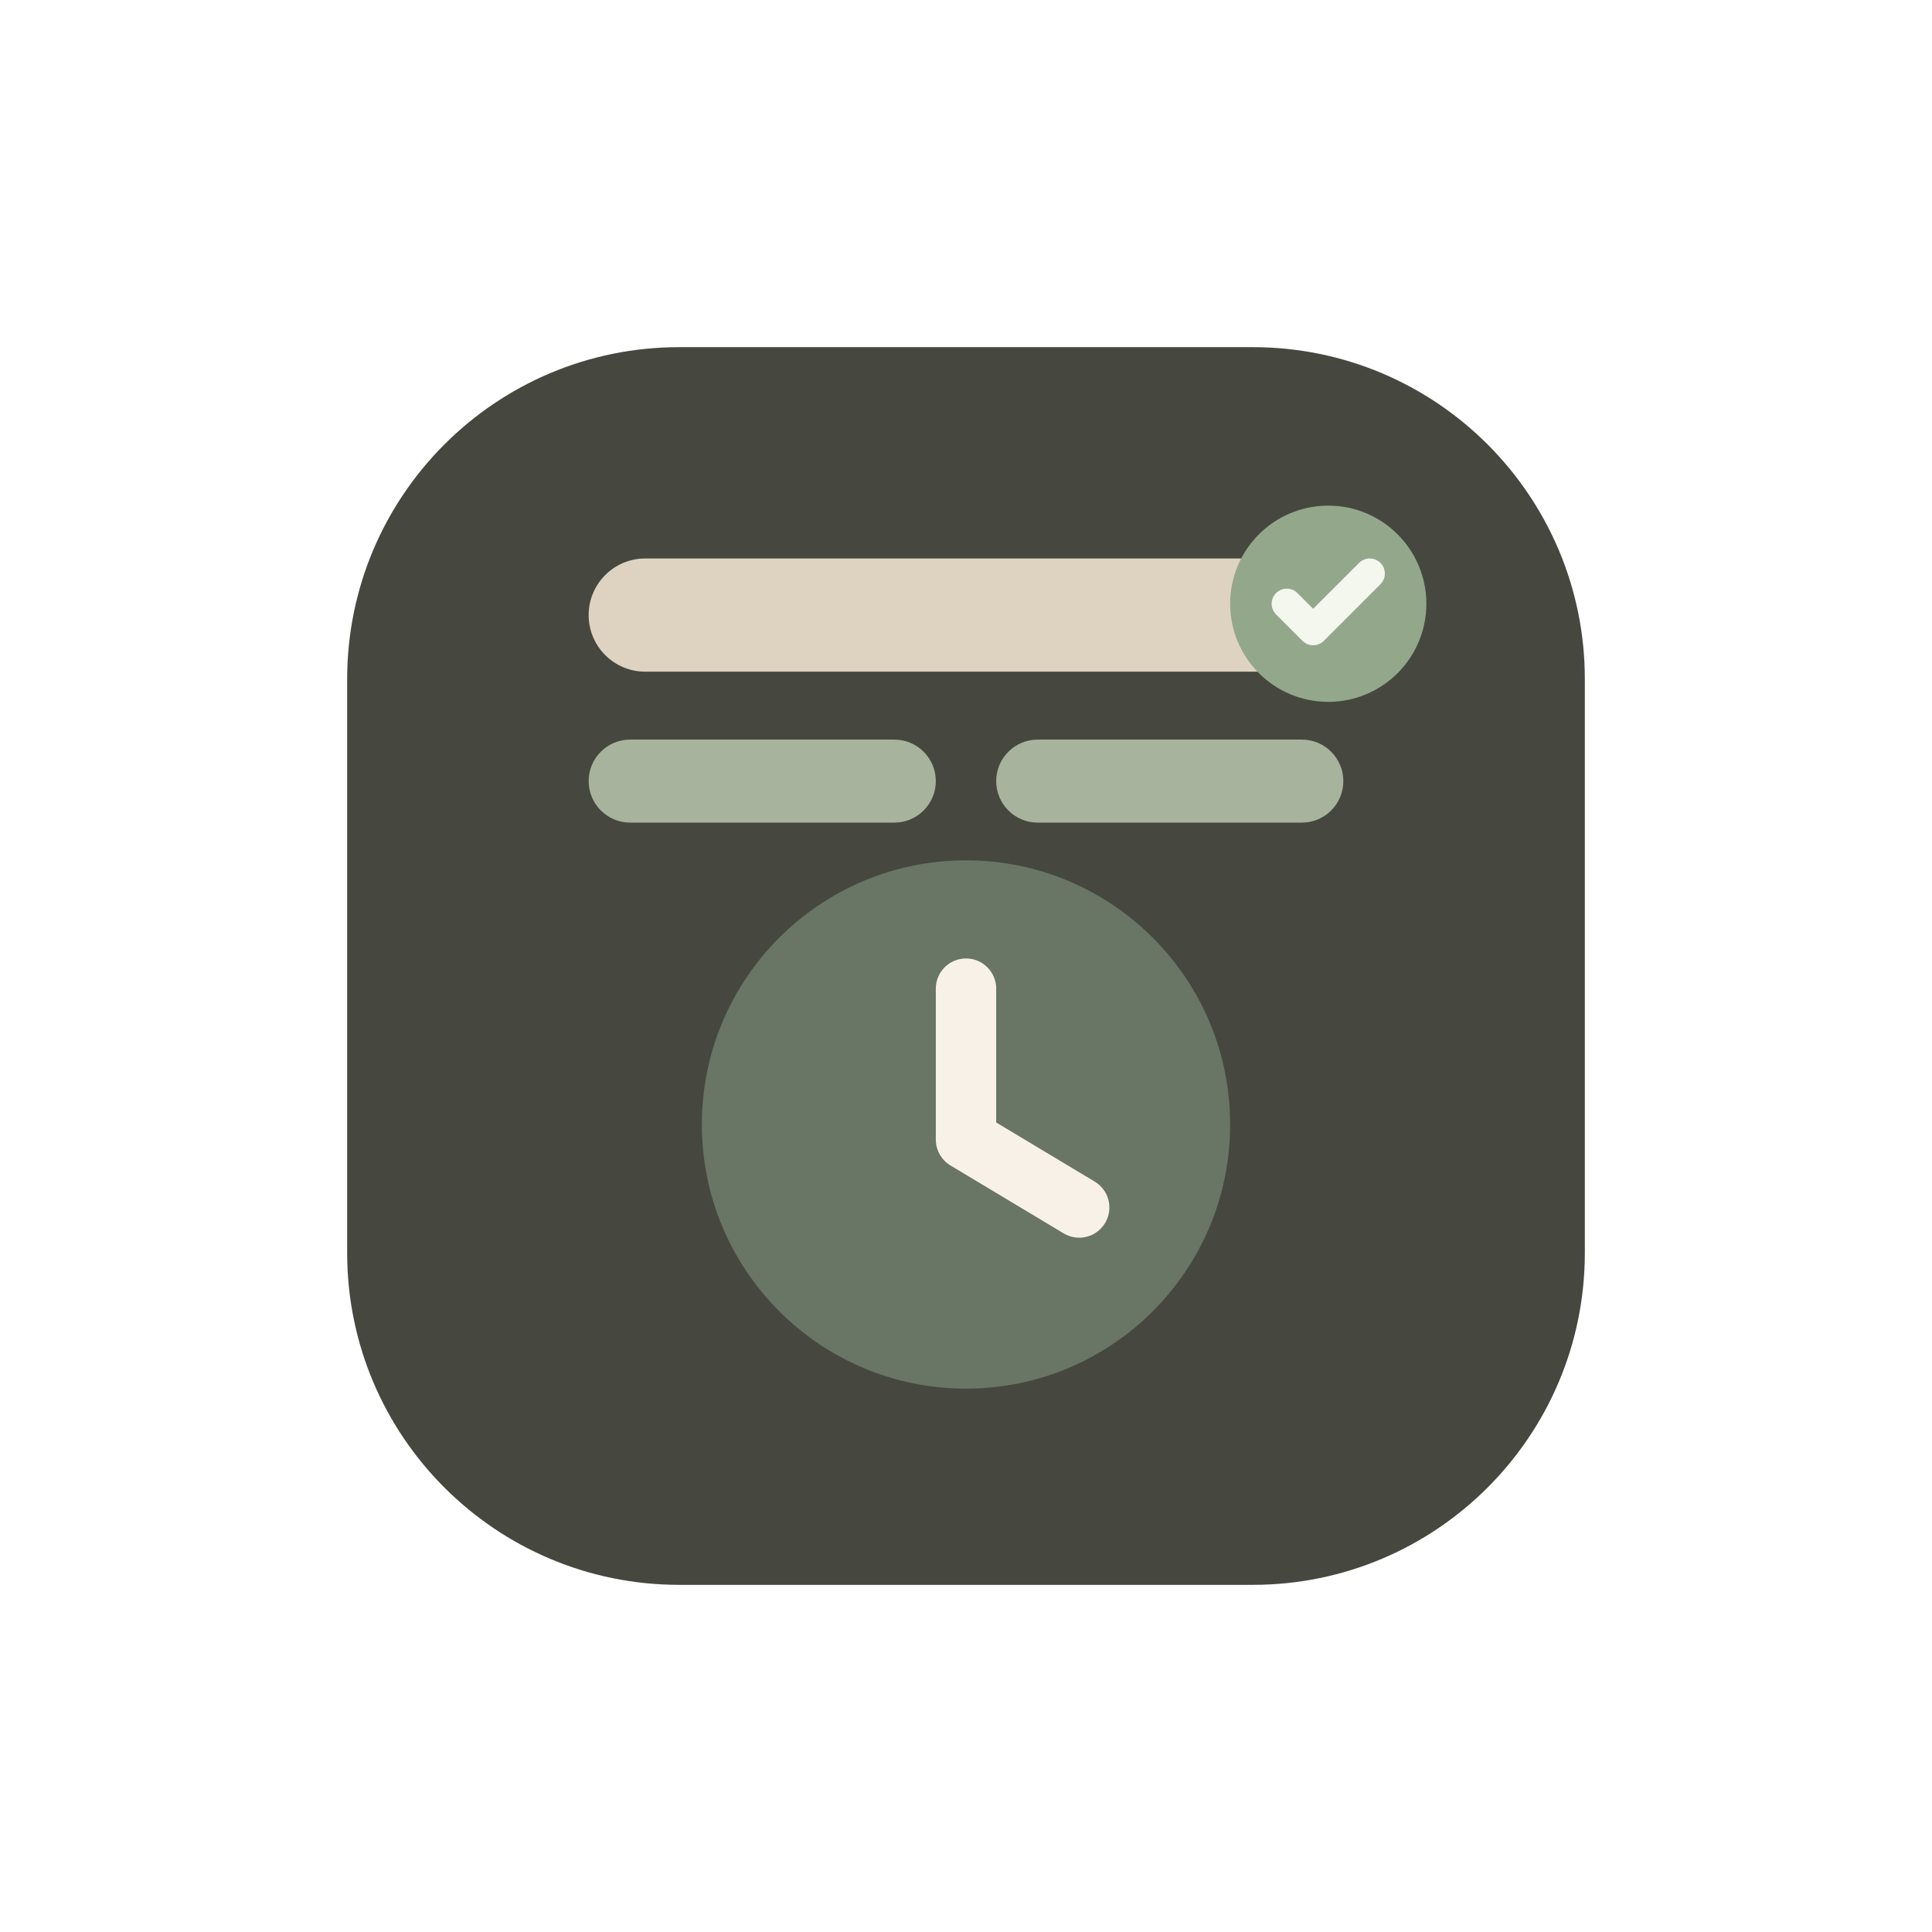
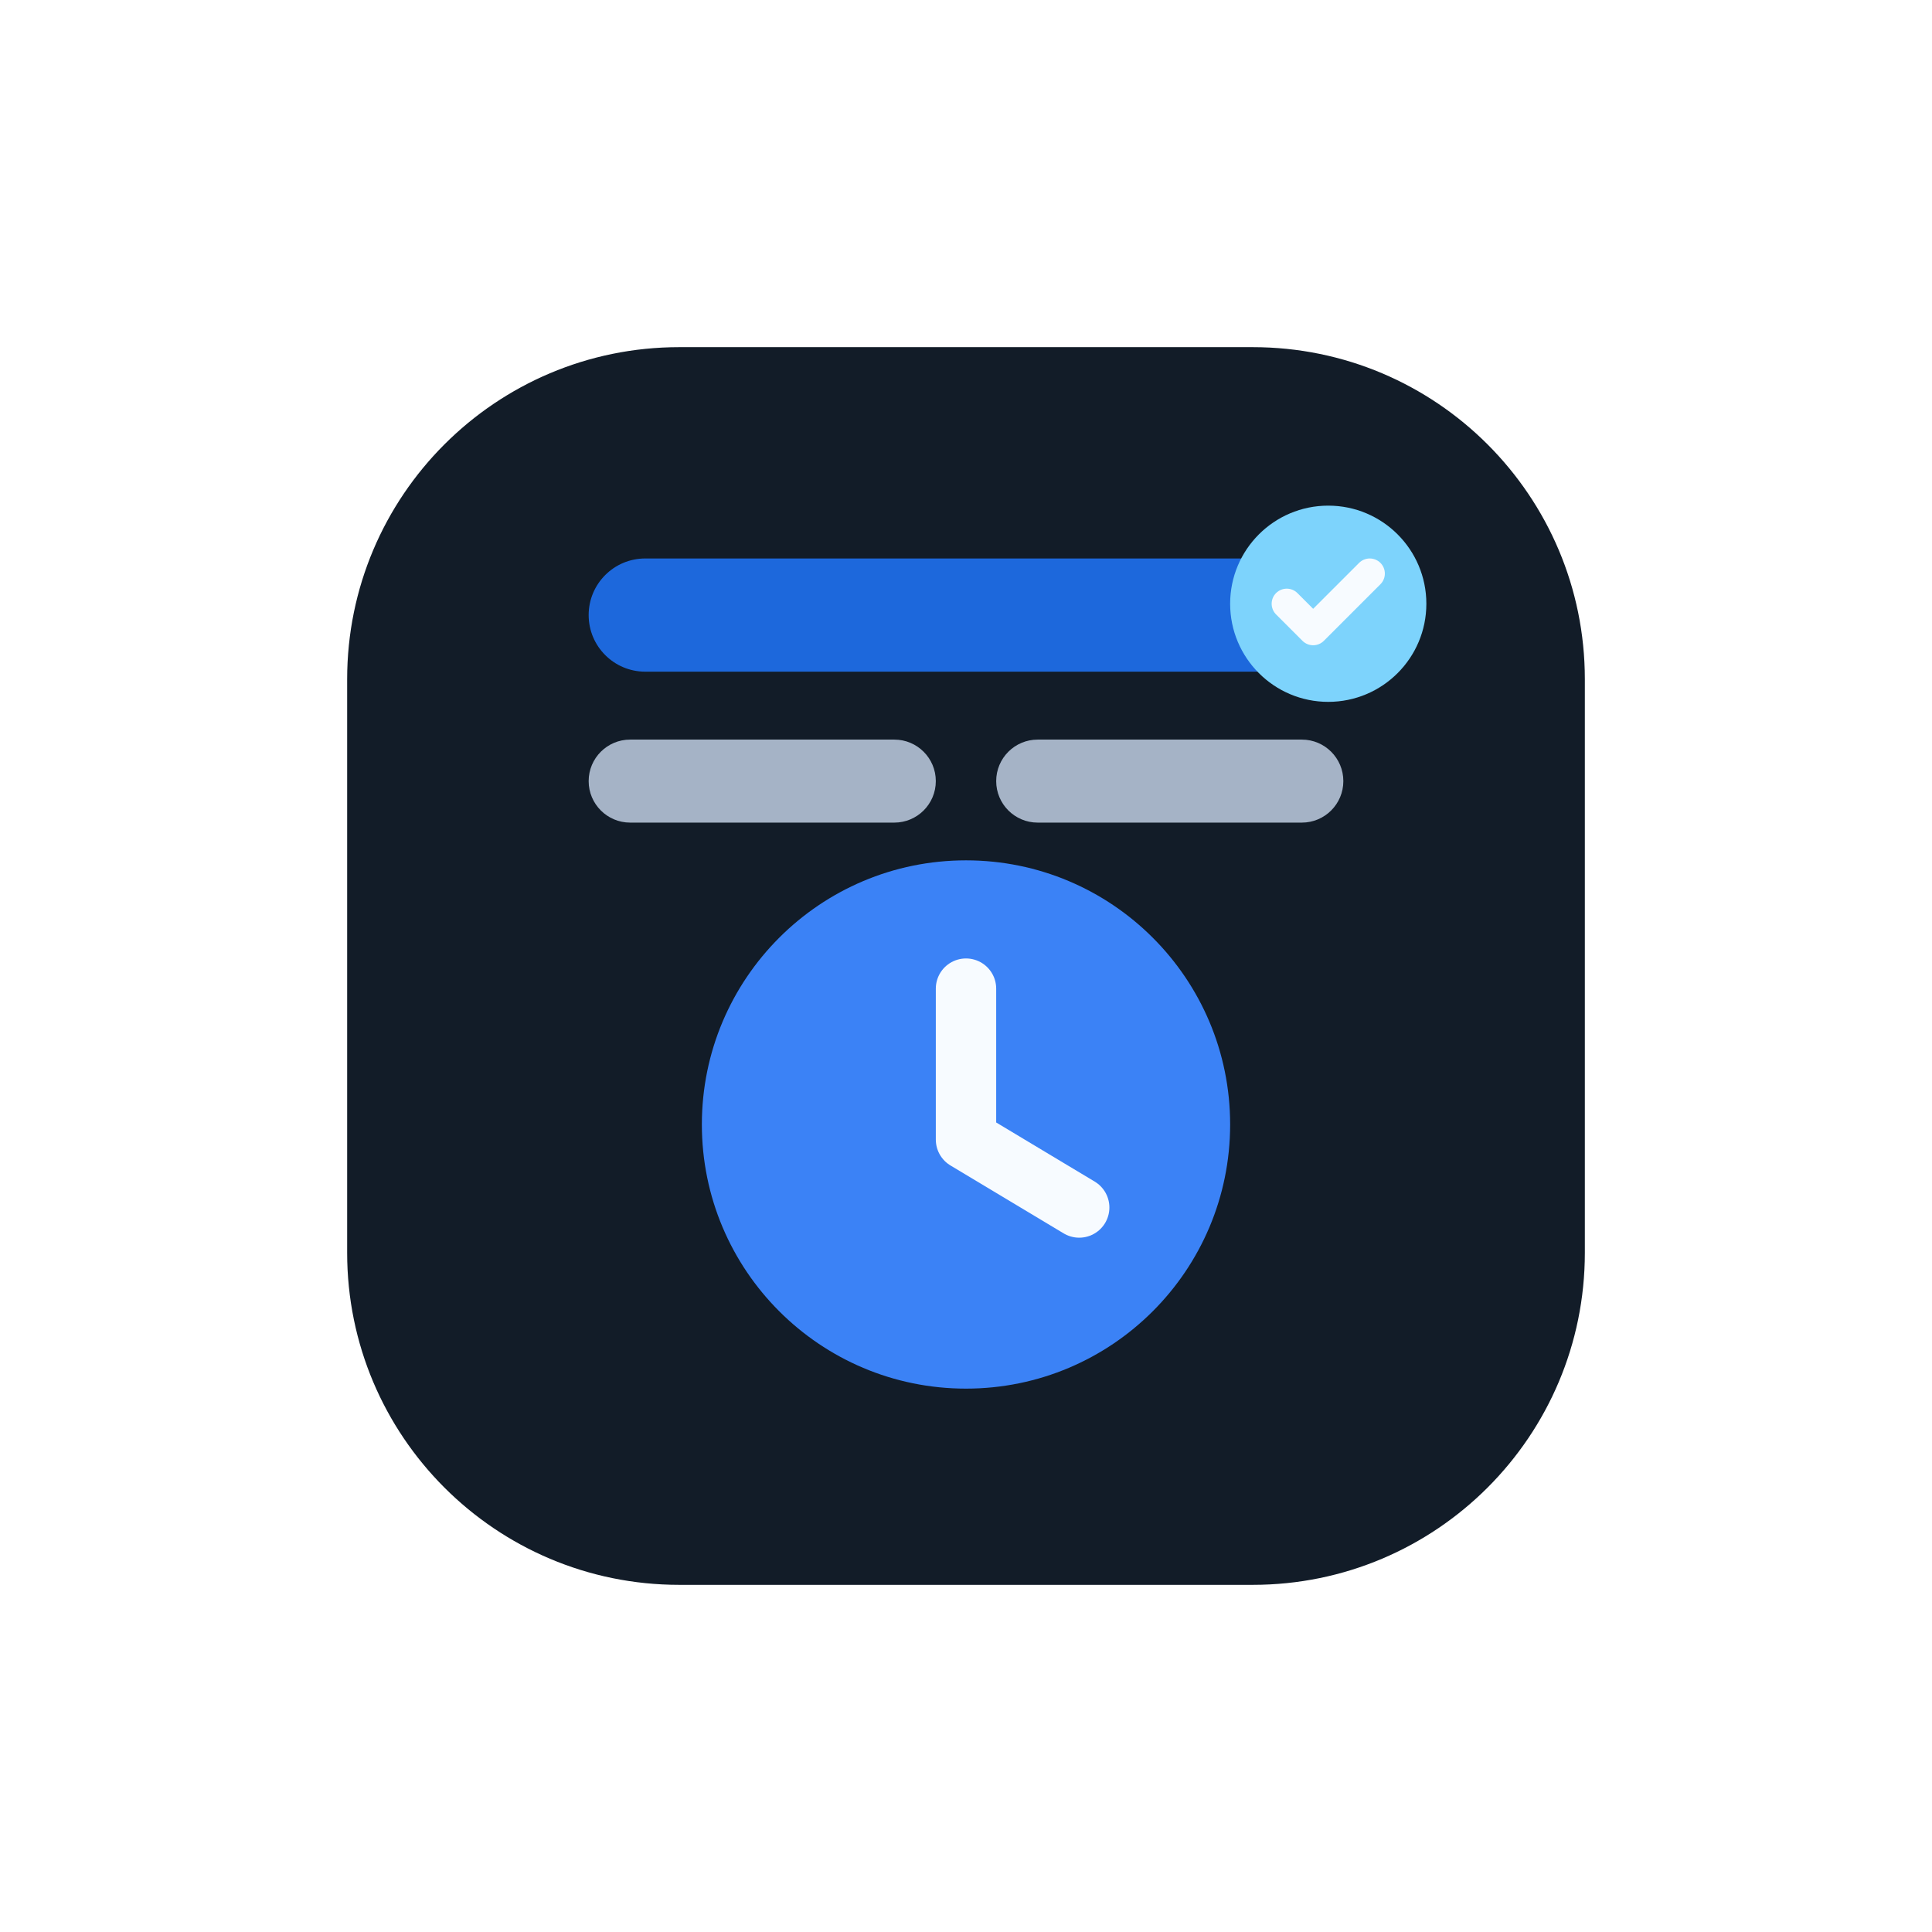
<svg xmlns="http://www.w3.org/2000/svg" width="256" height="256" viewBox="0 0 256 256" fill="none">
-   <rect x="46" y="46" width="164" height="164" rx="44" fill="#46483F" />
-   <rect x="78" y="74" width="100" height="15" rx="7.5" fill="#ECDFCC" fill-opacity="0.92" />
-   <rect x="78" y="98" width="46" height="11" rx="5.5" fill="#A8B39D" />
-   <rect x="132" y="98" width="46" height="11" rx="5.5" fill="#A8B39D" />
-   <circle cx="128" cy="149" r="35" fill="#697565" />
-   <path d="M128 131V151L143 160" stroke="#F7F1E8" stroke-width="8" stroke-linecap="round" stroke-linejoin="round" />
-   <circle cx="176" cy="80" r="13" fill="#93A88B" />
-   <path d="M170.5 80L174 83.5L181.5 76" stroke="#F3F7EE" stroke-width="4" stroke-linecap="round" stroke-linejoin="round" />
+   <rect x="46" y="46" width="164" height="164" rx="44" fill="#121C28" />
+   <rect x="78" y="74" width="100" height="15" rx="7.5" fill="#1F6FEB" fill-opacity="0.92" />
+   <rect x="78" y="98" width="46" height="11" rx="5.5" fill="#A5B3C6" />
+   <rect x="132" y="98" width="46" height="11" rx="5.5" fill="#A5B3C6" />
+   <circle cx="128" cy="149" r="35" fill="#3B82F6" />
+   <path d="M128 131V151L143 160" stroke="#F7FBFF" stroke-width="8" stroke-linecap="round" stroke-linejoin="round" />
+   <circle cx="176" cy="80" r="13" fill="#7DD3FC" />
+   <path d="M170.5 80L174 83.5L181.5 76" stroke="#F7FBFF" stroke-width="4" stroke-linecap="round" stroke-linejoin="round" />
</svg>
